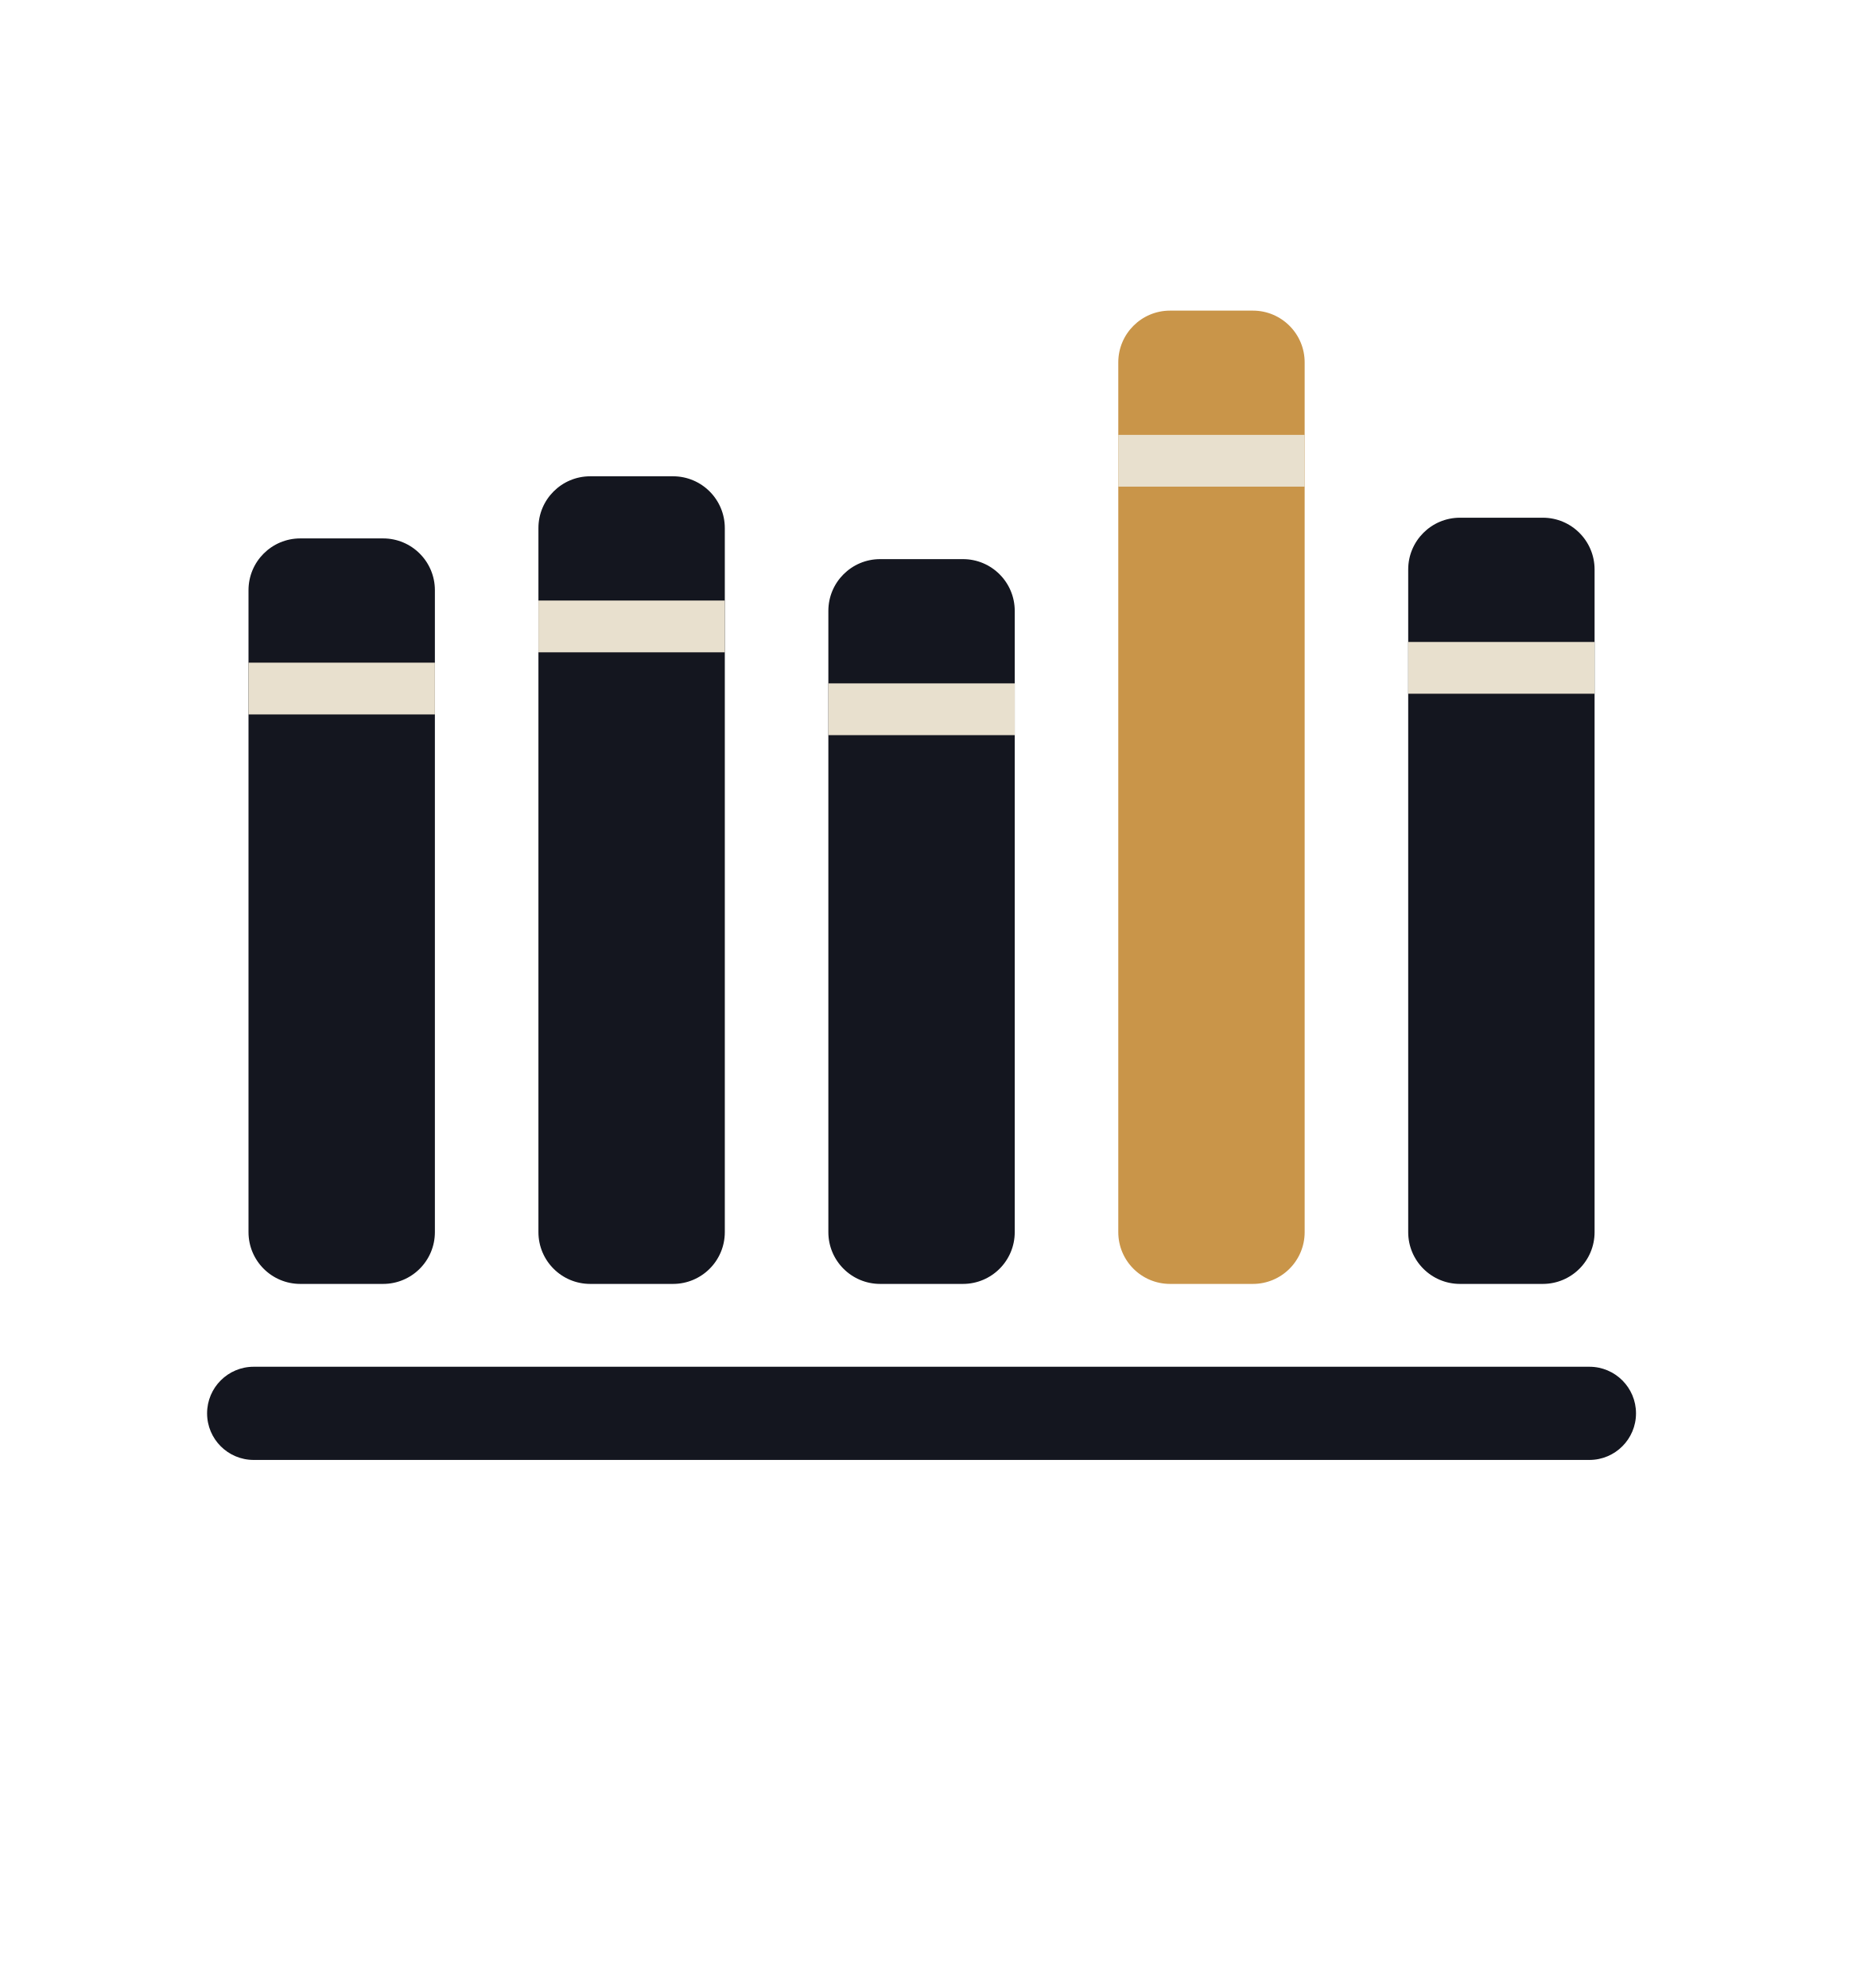
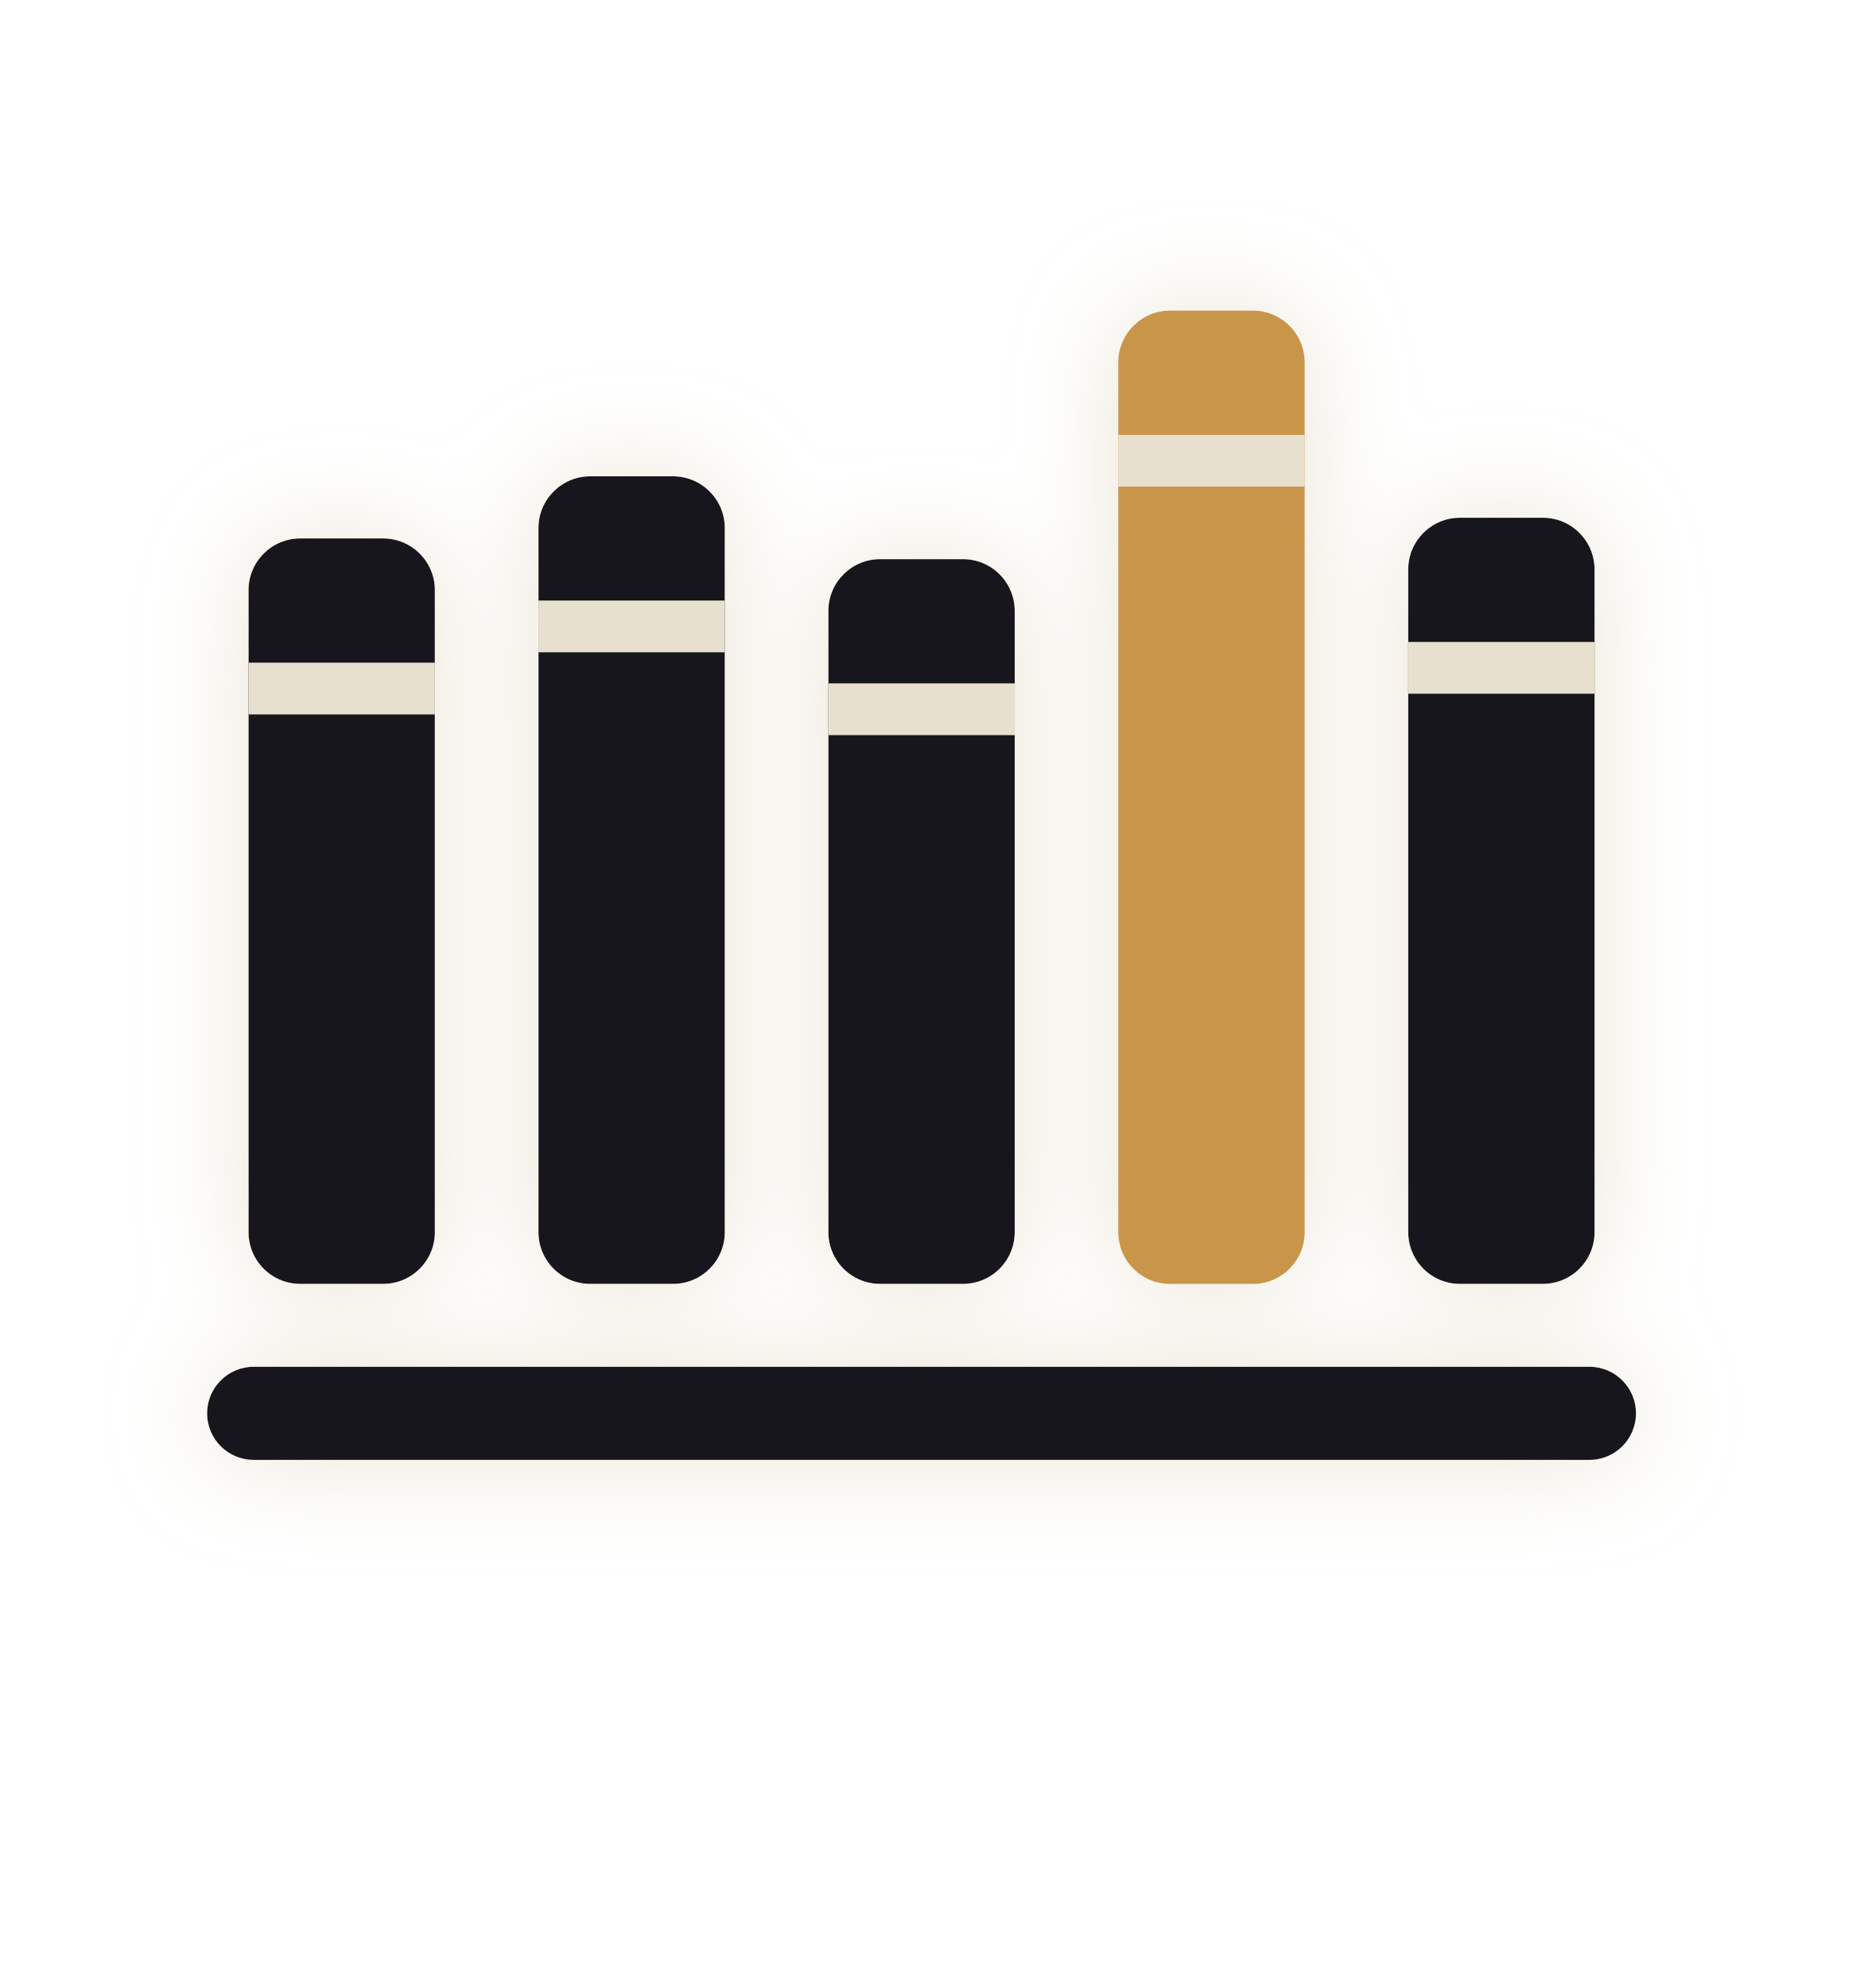
<svg xmlns="http://www.w3.org/2000/svg" viewBox="0 0 90 96">
-   <g fill="#14161F">
-     <rect x="12" y="26" width="9" height="36" rx="2.5" />
-     <rect x="26" y="23" width="9" height="39" rx="2.5" />
-     <rect x="40" y="27" width="9" height="35" rx="2.5" />
-     <rect x="68" y="25" width="9" height="37" rx="2.5" />
-     <rect x="10" y="66" width="69" height="4.5" rx="2.25" />
-   </g>
-   <rect x="54" y="15" width="9" height="47" rx="2.5" fill="#C99549" />
-   <g fill="#E8E0CE">
-     <rect x="12" y="32" width="9" height="2.5" />
-     <rect x="26" y="29" width="9" height="2.5" />
-     <rect x="40" y="33" width="9" height="2.5" />
-     <rect x="68" y="31" width="9" height="2.5" />
-     <rect x="54" y="21" width="9" height="2.5" />
+   <defs>
+     <filter id="glow" x="-50%" y="-50%" width="200%" height="200%">
+       <feGaussianBlur stdDeviation="2.5" result="blur" />
+       <feFlood flood-color="#E8E0CE" flood-opacity="0.85" result="color" />
+       <feComposite in="color" in2="blur" operator="in" result="glow" />
+       <feMerge>
+         <feMergeNode in="glow" />
+         <feMergeNode in="SourceGraphic" />
+       </feMerge>
+     </filter>
+   </defs>
+   <g filter="url(#glow)">
+     <g fill="#14161F">
+       <rect x="12" y="26" width="9" height="36" rx="2.5" />
+       <rect x="26" y="23" width="9" height="39" rx="2.5" />
+       <rect x="40" y="27" width="9" height="35" rx="2.5" />
+       <rect x="68" y="25" width="9" height="37" rx="2.5" />
+       <rect x="10" y="66" width="69" height="4.5" rx="2.25" />
+     </g>
+     <rect x="54" y="15" width="9" height="47" rx="2.5" fill="#C99549" />
+     <g fill="#E8E0CE">
+       <rect x="12" y="32" width="9" height="2.5" />
+       <rect x="26" y="29" width="9" height="2.5" />
+       <rect x="40" y="33" width="9" height="2.5" />
+       <rect x="68" y="31" width="9" height="2.5" />
+       <rect x="54" y="21" width="9" height="2.5" />
+     </g>
  </g>
</svg>
